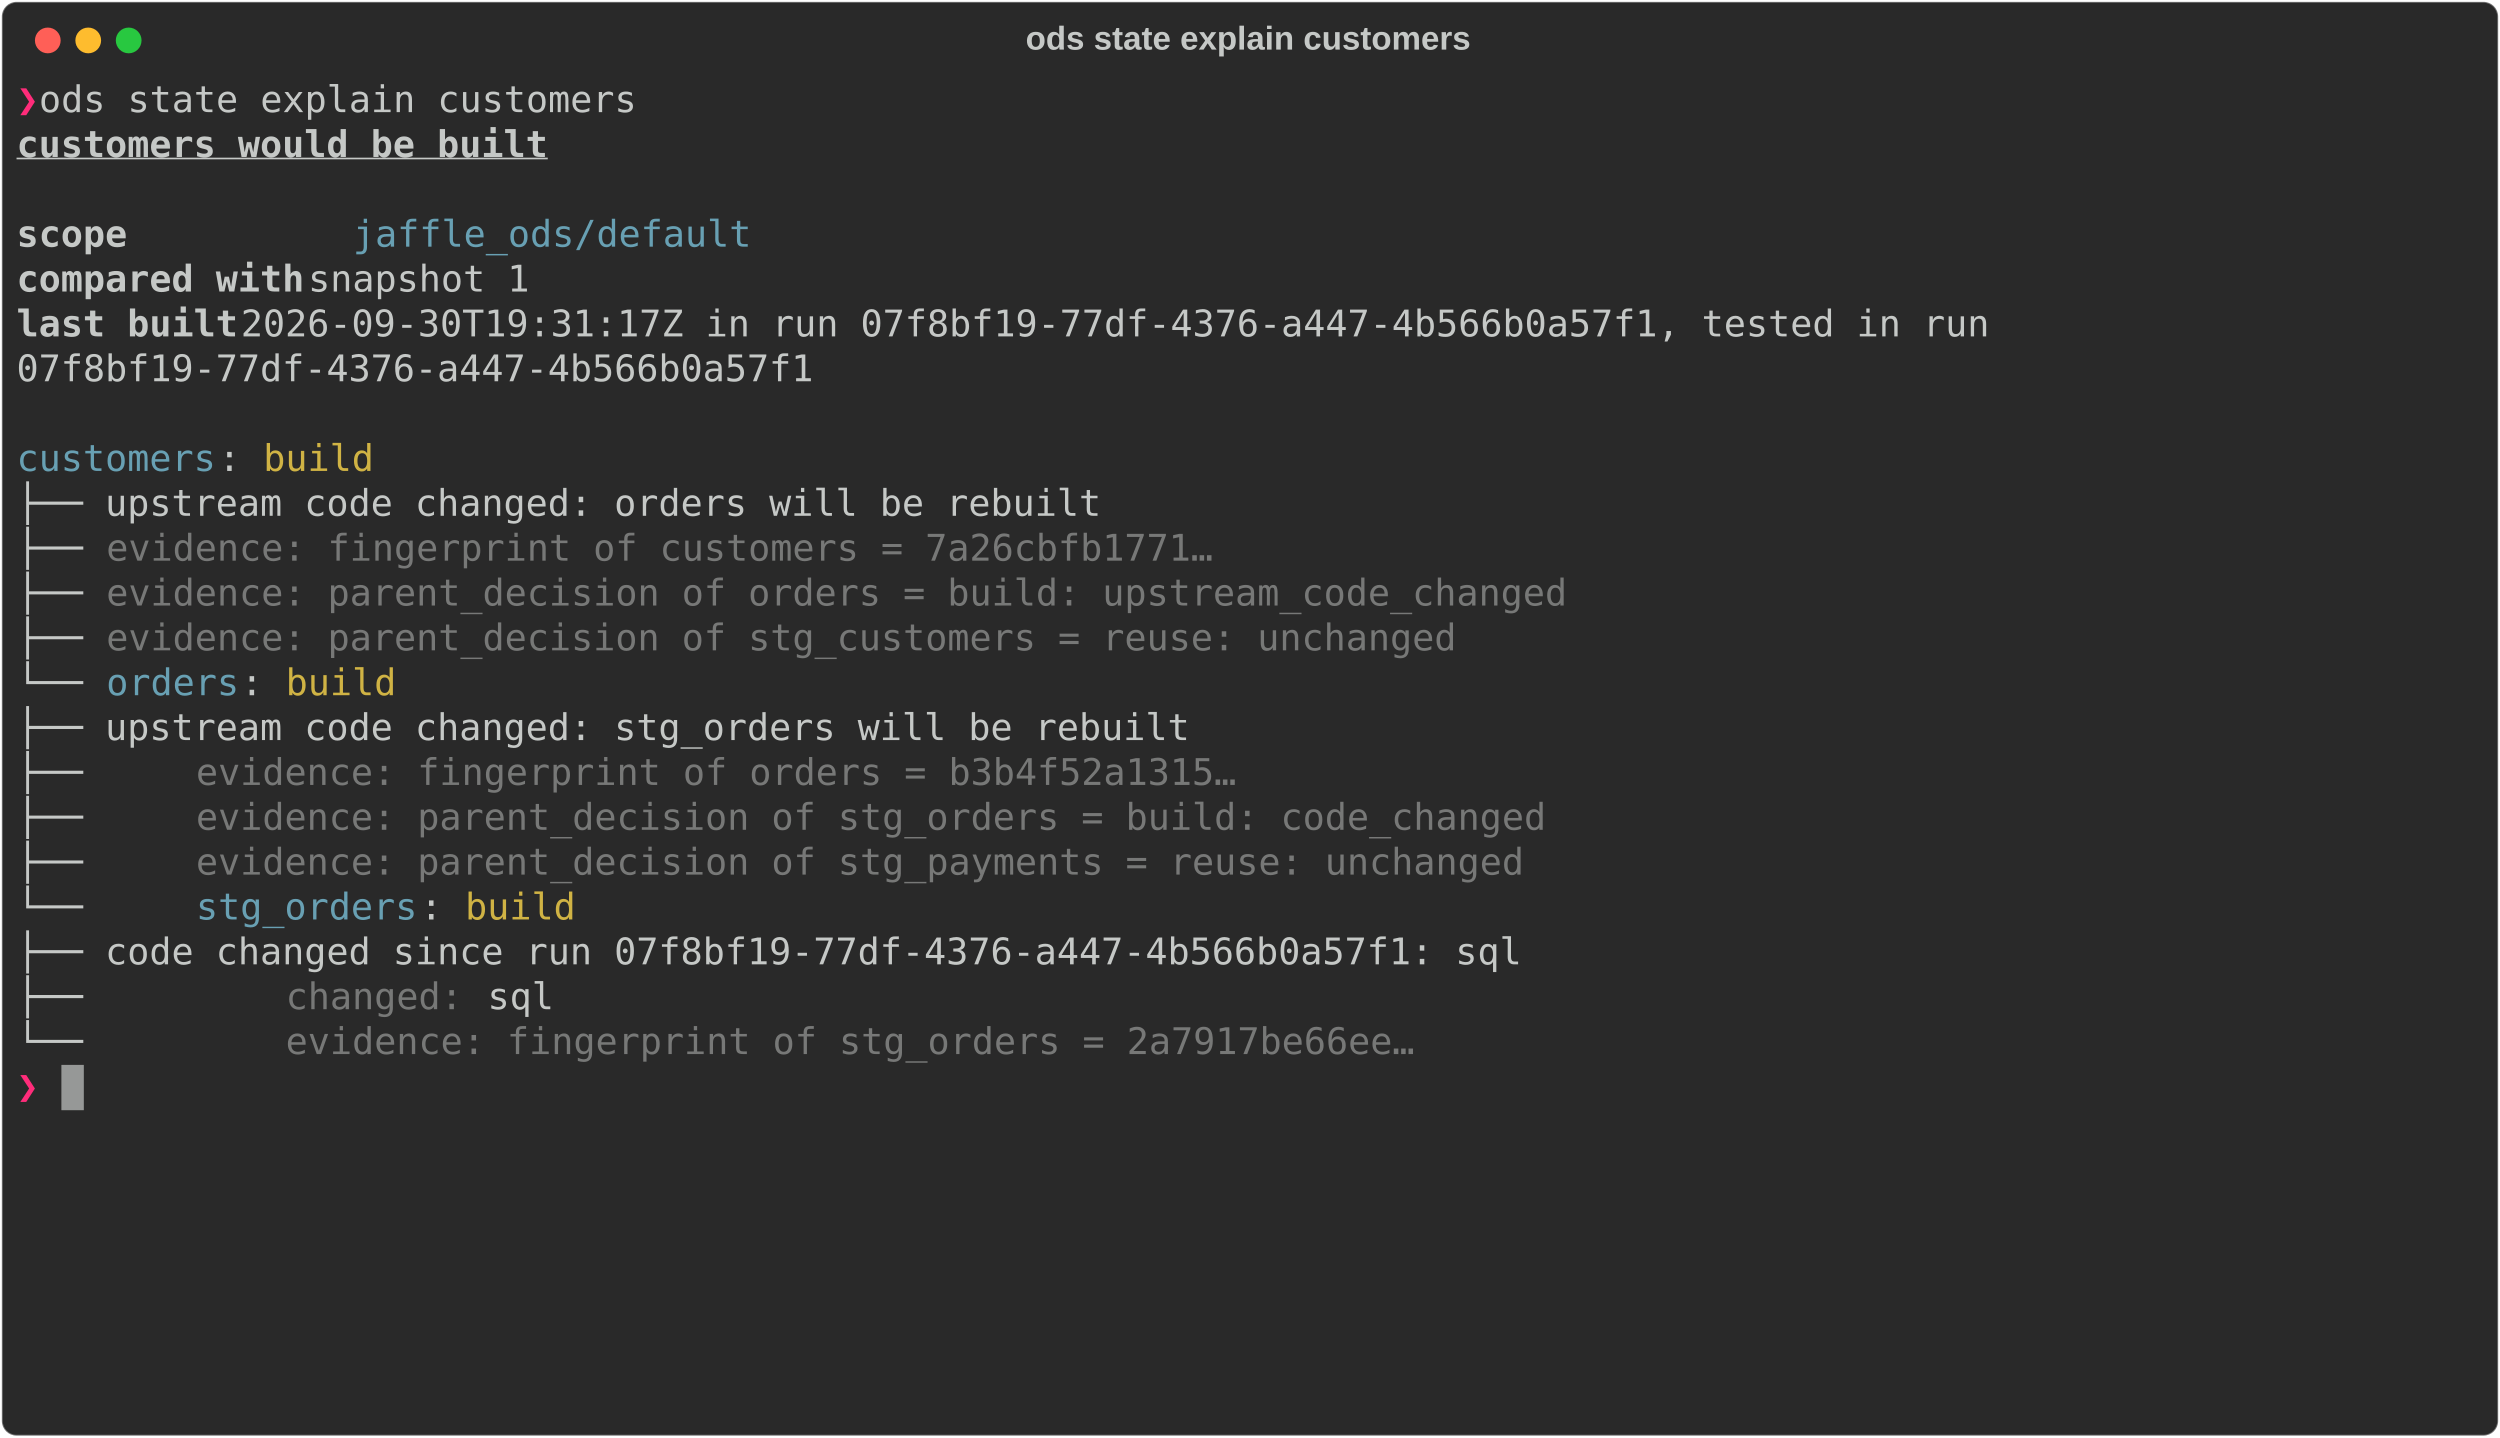
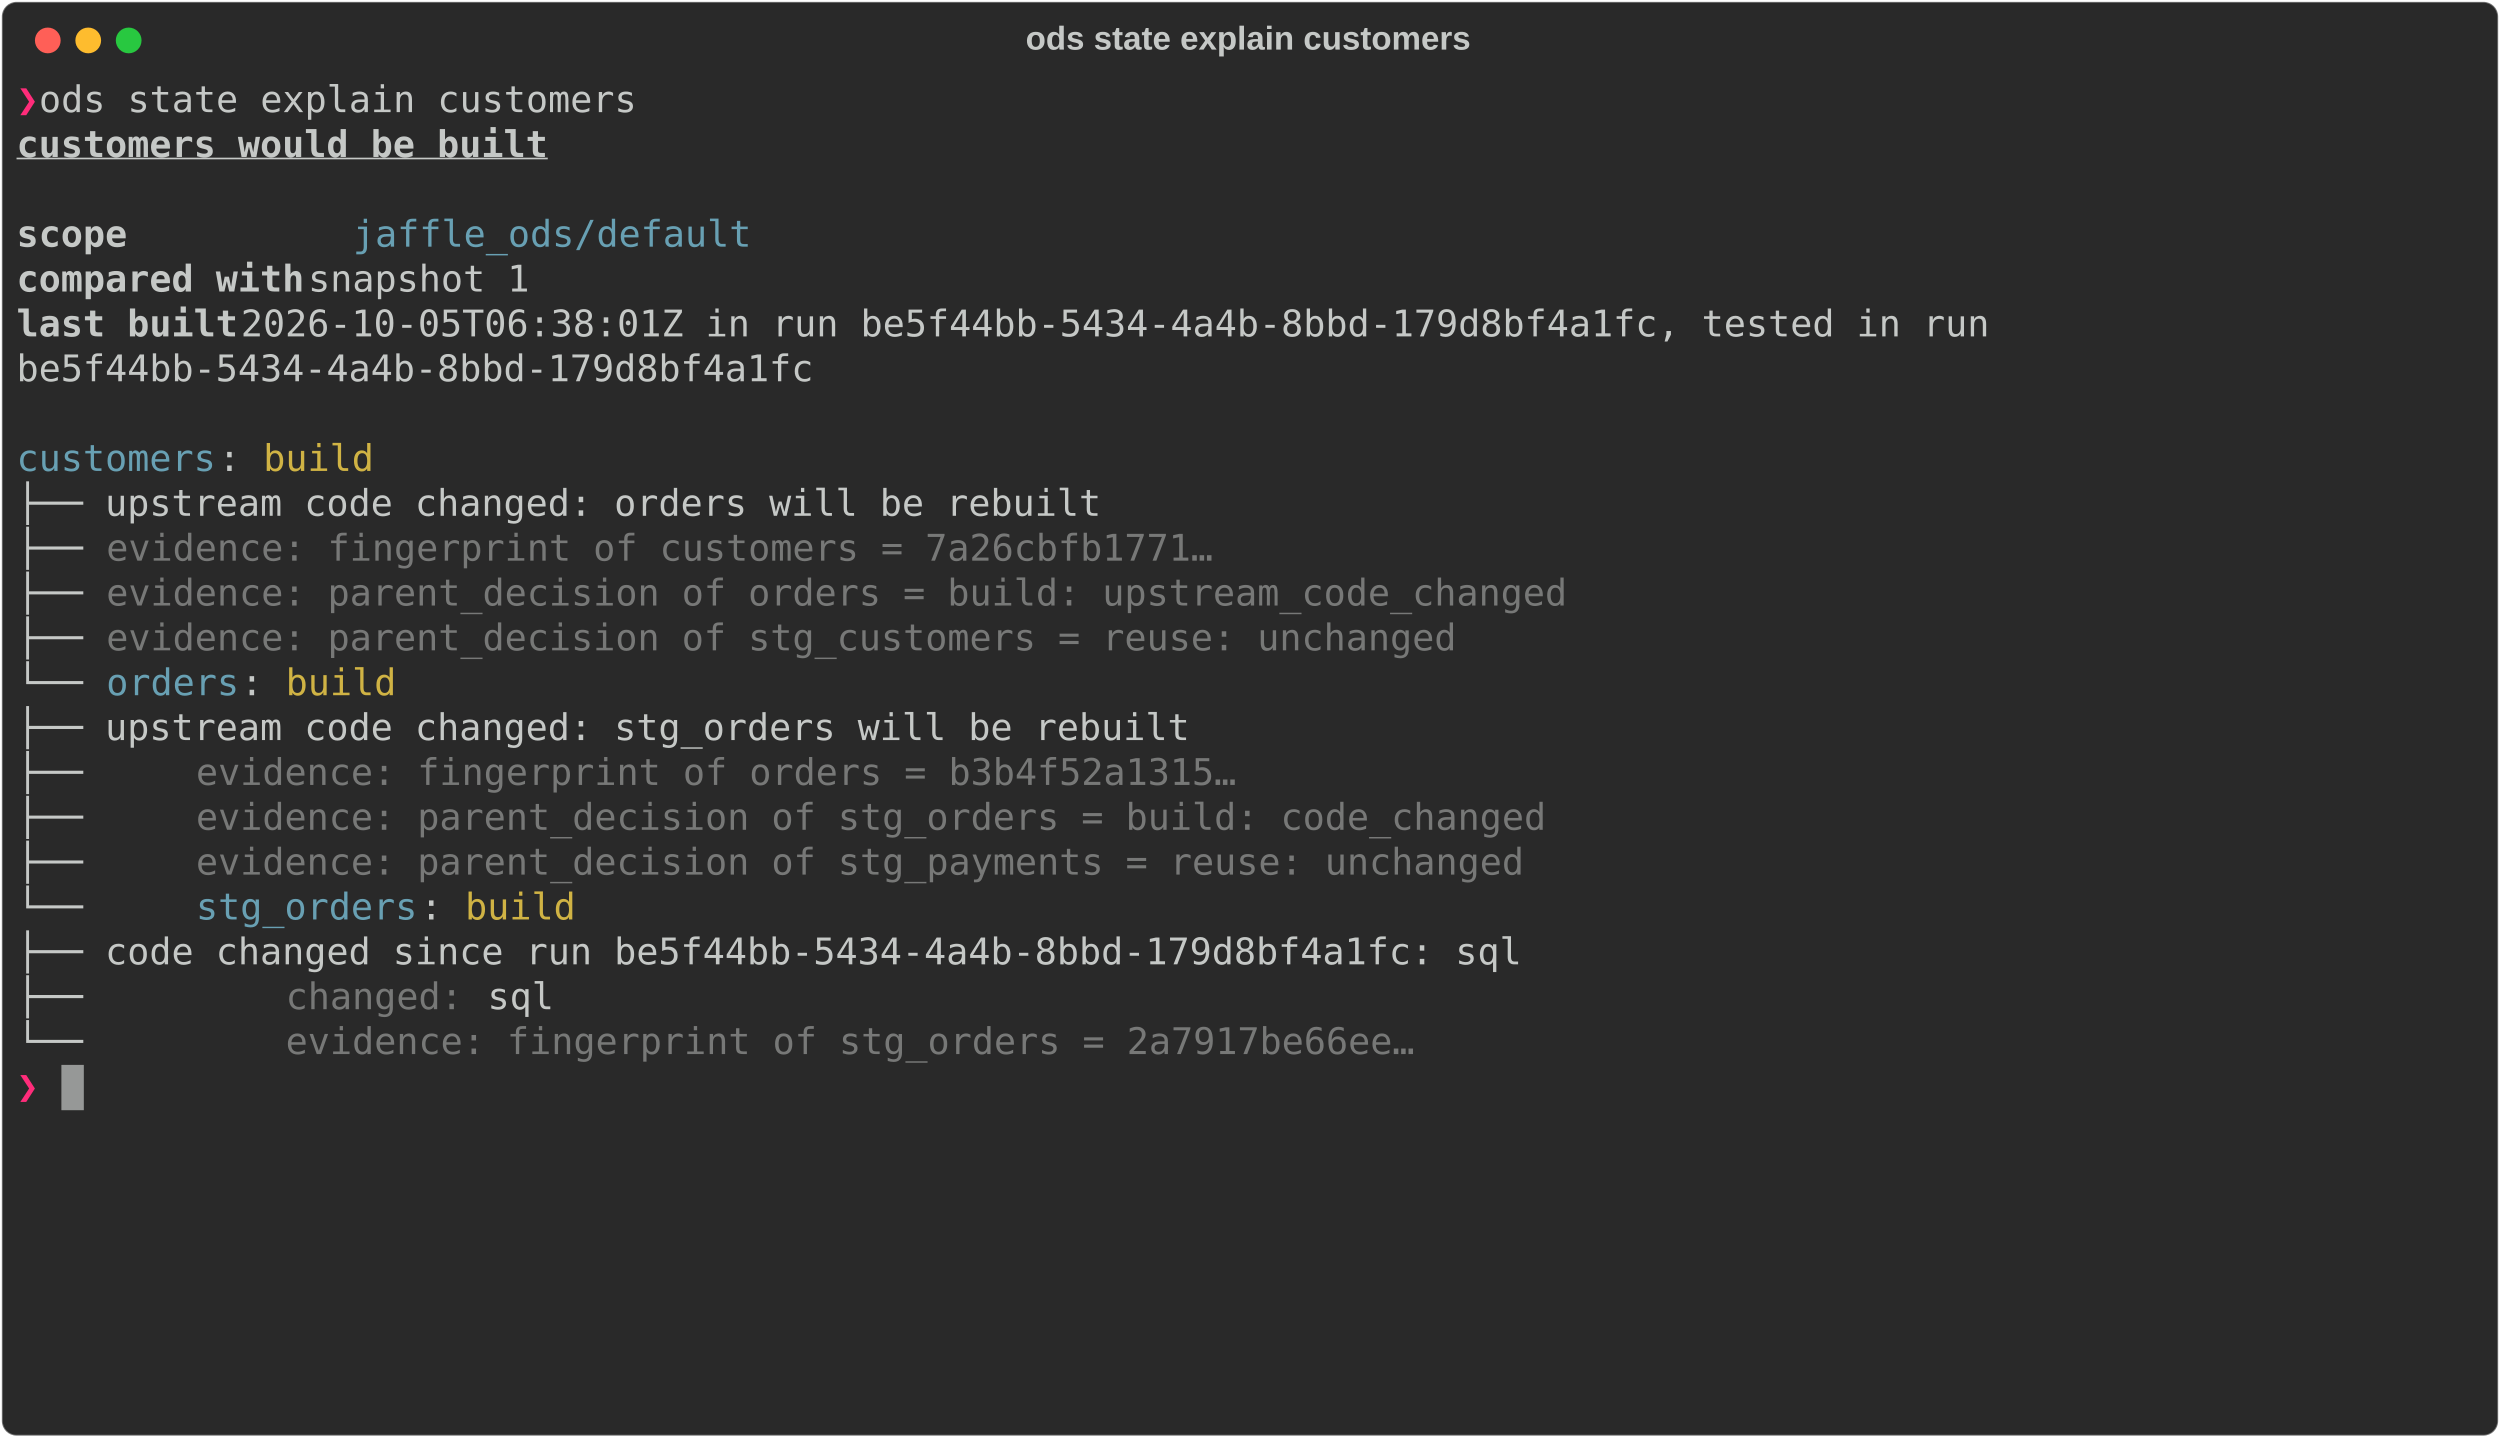
<svg xmlns="http://www.w3.org/2000/svg" class="rich-terminal" viewBox="0 0 1360 782.0">
  <style>

    @font-face {
        font-family: "Fira Code";
        src: local("FiraCode-Regular"),
                url("https://cdnjs.cloudflare.com/ajax/libs/firacode/6.2.0/woff2/FiraCode-Regular.woff2") format("woff2"),
                url("https://cdnjs.cloudflare.com/ajax/libs/firacode/6.2.0/woff/FiraCode-Regular.woff") format("woff");
        font-style: normal;
        font-weight: 400;
    }
    @font-face {
        font-family: "Fira Code";
        src: local("FiraCode-Bold"),
                url("https://cdnjs.cloudflare.com/ajax/libs/firacode/6.2.0/woff2/FiraCode-Bold.woff2") format("woff2"),
                url("https://cdnjs.cloudflare.com/ajax/libs/firacode/6.2.0/woff/FiraCode-Bold.woff") format("woff");
        font-style: bold;
        font-weight: 700;
    }

    .rich-record-matrix {
        font-family: Fira Code, monospace;
        font-size: 20px;
        line-height: 24.4px;
        font-variant-east-asian: full-width;
    }

    .rich-record-title {
        font-size: 18px;
        font-weight: bold;
        font-family: arial;
    }

    .rich-record-r1 { fill: #ff2c7a;font-weight: bold }
.rich-record-r2 { fill: #c5c8c6 }
.rich-record-r3 { fill: #c5c8c6;font-weight: bold;text-decoration: underline; }
.rich-record-r4 { fill: #c5c8c6;font-weight: bold }
.rich-record-r5 { fill: #68a0b3 }
.rich-record-r6 { fill: #d0b344 }
.rich-record-r7 { fill: #777877 }
    </style>
  <defs>
    <clipPath id="rich-record-clip-terminal">
      <rect x="0" y="0" width="1341.0" height="731.0" />
    </clipPath>
    <clipPath id="rich-record-line-0">
      <rect x="0" y="1.5" width="1342" height="24.65" />
    </clipPath>
    <clipPath id="rich-record-line-1">
      <rect x="0" y="25.9" width="1342" height="24.65" />
    </clipPath>
    <clipPath id="rich-record-line-2">
      <rect x="0" y="50.3" width="1342" height="24.65" />
    </clipPath>
    <clipPath id="rich-record-line-3">
      <rect x="0" y="74.7" width="1342" height="24.65" />
    </clipPath>
    <clipPath id="rich-record-line-4">
      <rect x="0" y="99.1" width="1342" height="24.65" />
    </clipPath>
    <clipPath id="rich-record-line-5">
      <rect x="0" y="123.5" width="1342" height="24.65" />
    </clipPath>
    <clipPath id="rich-record-line-6">
      <rect x="0" y="147.9" width="1342" height="24.65" />
    </clipPath>
    <clipPath id="rich-record-line-7">
      <rect x="0" y="172.3" width="1342" height="24.65" />
    </clipPath>
    <clipPath id="rich-record-line-8">
      <rect x="0" y="196.7" width="1342" height="24.65" />
    </clipPath>
    <clipPath id="rich-record-line-9">
      <rect x="0" y="221.1" width="1342" height="24.65" />
    </clipPath>
    <clipPath id="rich-record-line-10">
      <rect x="0" y="245.5" width="1342" height="24.65" />
    </clipPath>
    <clipPath id="rich-record-line-11">
      <rect x="0" y="269.9" width="1342" height="24.65" />
    </clipPath>
    <clipPath id="rich-record-line-12">
      <rect x="0" y="294.3" width="1342" height="24.65" />
    </clipPath>
    <clipPath id="rich-record-line-13">
      <rect x="0" y="318.7" width="1342" height="24.65" />
    </clipPath>
    <clipPath id="rich-record-line-14">
      <rect x="0" y="343.1" width="1342" height="24.65" />
    </clipPath>
    <clipPath id="rich-record-line-15">
      <rect x="0" y="367.5" width="1342" height="24.65" />
    </clipPath>
    <clipPath id="rich-record-line-16">
      <rect x="0" y="391.9" width="1342" height="24.65" />
    </clipPath>
    <clipPath id="rich-record-line-17">
      <rect x="0" y="416.3" width="1342" height="24.65" />
    </clipPath>
    <clipPath id="rich-record-line-18">
      <rect x="0" y="440.7" width="1342" height="24.65" />
    </clipPath>
    <clipPath id="rich-record-line-19">
      <rect x="0" y="465.1" width="1342" height="24.65" />
    </clipPath>
    <clipPath id="rich-record-line-20">
      <rect x="0" y="489.5" width="1342" height="24.65" />
    </clipPath>
    <clipPath id="rich-record-line-21">
      <rect x="0" y="513.9" width="1342" height="24.65" />
    </clipPath>
    <clipPath id="rich-record-line-22">
      <rect x="0" y="538.3" width="1342" height="24.65" />
    </clipPath>
    <clipPath id="rich-record-line-23">
      <rect x="0" y="562.7" width="1342" height="24.65" />
    </clipPath>
    <clipPath id="rich-record-line-24">
      <rect x="0" y="587.1" width="1342" height="24.65" />
    </clipPath>
    <clipPath id="rich-record-line-25">
      <rect x="0" y="611.5" width="1342" height="24.65" />
    </clipPath>
    <clipPath id="rich-record-line-26">
      <rect x="0" y="635.9" width="1342" height="24.65" />
    </clipPath>
    <clipPath id="rich-record-line-27">
      <rect x="0" y="660.3" width="1342" height="24.65" />
    </clipPath>
    <clipPath id="rich-record-line-28">
      <rect x="0" y="684.7" width="1342" height="24.65" />
    </clipPath>
  </defs>
  <rect fill="#292929" stroke="rgba(255,255,255,0.35)" stroke-width="1" x="1" y="1" width="1358" height="780" rx="8" />
  <text class="rich-record-title" fill="#c5c8c6" text-anchor="middle" x="679" y="27">ods state explain customers</text>
  <g transform="translate(26,22)">
    <circle cx="0" cy="0" r="7" fill="#ff5f57" />
    <circle cx="22" cy="0" r="7" fill="#febc2e" />
    <circle cx="44" cy="0" r="7" fill="#28c840" />
  </g>
  <g transform="translate(9, 41)" clip-path="url(#rich-record-clip-terminal)">
    <g class="rich-record-matrix">
      <text class="rich-record-r1" x="0" y="20" textLength="12.2" clip-path="url(#rich-record-line-0)">❯</text>
      <text class="rich-record-r2" x="12.2" y="20" textLength="1329.8" clip-path="url(#rich-record-line-0)"> ods state explain customers                                                                                 </text>
      <text class="rich-record-r2" x="1342" y="20" textLength="12.2" clip-path="url(#rich-record-line-0)">
</text>
      <text class="rich-record-r3" x="0" y="44.4" textLength="292.8" clip-path="url(#rich-record-line-1)">customers would be built</text>
      <text class="rich-record-r2" x="1342" y="44.4" textLength="12.2" clip-path="url(#rich-record-line-1)">
</text>
      <text class="rich-record-r2" x="1342" y="68.8" textLength="12.2" clip-path="url(#rich-record-line-2)">
</text>
      <text class="rich-record-r4" x="0" y="93.2" textLength="61" clip-path="url(#rich-record-line-3)">scope</text>
      <text class="rich-record-r5" x="183" y="93.2" textLength="219.6" clip-path="url(#rich-record-line-3)">jaffle_ods/default</text>
      <text class="rich-record-r2" x="1342" y="93.2" textLength="12.2" clip-path="url(#rich-record-line-3)">
</text>
      <text class="rich-record-r4" x="0" y="117.6" textLength="158.6" clip-path="url(#rich-record-line-4)">compared with</text>
      <text class="rich-record-r2" x="158.6" y="117.6" textLength="1183.4" clip-path="url(#rich-record-line-4)">  snapshot 1                                                                                     </text>
      <text class="rich-record-r2" x="1342" y="117.6" textLength="12.2" clip-path="url(#rich-record-line-4)">
</text>
      <text class="rich-record-r4" x="0" y="142" textLength="122" clip-path="url(#rich-record-line-5)">last built</text>
-       <text class="rich-record-r2" x="122" y="142" textLength="1220" clip-path="url(#rich-record-line-5)">     2026-09-30T19:31:17Z in run 07f8bf19-77df-4376-a447-4b566b0a57f1, tested in run                </text>
+       <text class="rich-record-r2" x="122" y="142" textLength="1220" clip-path="url(#rich-record-line-5)">     2026-10-05T06:38:01Z in run be5f44bb-5434-4a4b-8bbd-179d8bf4a1fc, tested in run                </text>
      <text class="rich-record-r2" x="1342" y="142" textLength="12.2" clip-path="url(#rich-record-line-5)">
</text>
-       <text class="rich-record-r2" x="0" y="166.4" textLength="1342" clip-path="url(#rich-record-line-6)">07f8bf19-77df-4376-a447-4b566b0a57f1                                                                          </text>
+       <text class="rich-record-r2" x="0" y="166.4" textLength="1342" clip-path="url(#rich-record-line-6)">be5f44bb-5434-4a4b-8bbd-179d8bf4a1fc                                                                          </text>
      <text class="rich-record-r2" x="1342" y="166.4" textLength="12.2" clip-path="url(#rich-record-line-6)">
</text>
      <text class="rich-record-r2" x="1342" y="190.8" textLength="12.2" clip-path="url(#rich-record-line-7)">
</text>
      <text class="rich-record-r5" x="0" y="215.2" textLength="109.8" clip-path="url(#rich-record-line-8)">customers</text>
      <text class="rich-record-r2" x="109.8" y="215.2" textLength="24.4" clip-path="url(#rich-record-line-8)">: </text>
      <text class="rich-record-r6" x="134.2" y="215.2" textLength="61" clip-path="url(#rich-record-line-8)">build</text>
      <text class="rich-record-r2" x="1342" y="215.2" textLength="12.2" clip-path="url(#rich-record-line-8)">
</text>
      <text class="rich-record-r2" x="0" y="239.6" textLength="1342" clip-path="url(#rich-record-line-9)">├── upstream code changed: orders will be rebuilt                                                             </text>
      <text class="rich-record-r2" x="1342" y="239.6" textLength="12.2" clip-path="url(#rich-record-line-9)">
</text>
      <text class="rich-record-r2" x="0" y="264" textLength="48.8" clip-path="url(#rich-record-line-10)">├── </text>
      <text class="rich-record-r7" x="48.8" y="264" textLength="610" clip-path="url(#rich-record-line-10)">evidence: fingerprint of customers = 7a26cbfb1771…</text>
      <text class="rich-record-r2" x="1342" y="264" textLength="12.2" clip-path="url(#rich-record-line-10)">
</text>
      <text class="rich-record-r2" x="0" y="288.4" textLength="48.8" clip-path="url(#rich-record-line-11)">├── </text>
      <text class="rich-record-r7" x="48.8" y="288.4" textLength="805.2" clip-path="url(#rich-record-line-11)">evidence: parent_decision of orders = build: upstream_code_changed</text>
      <text class="rich-record-r2" x="1342" y="288.4" textLength="12.2" clip-path="url(#rich-record-line-11)">
</text>
      <text class="rich-record-r2" x="0" y="312.8" textLength="48.8" clip-path="url(#rich-record-line-12)">├── </text>
      <text class="rich-record-r7" x="48.8" y="312.8" textLength="744.2" clip-path="url(#rich-record-line-12)">evidence: parent_decision of stg_customers = reuse: unchanged</text>
      <text class="rich-record-r2" x="1342" y="312.8" textLength="12.2" clip-path="url(#rich-record-line-12)">
</text>
      <text class="rich-record-r2" x="0" y="337.2" textLength="48.8" clip-path="url(#rich-record-line-13)">└── </text>
      <text class="rich-record-r5" x="48.8" y="337.2" textLength="73.2" clip-path="url(#rich-record-line-13)">orders</text>
      <text class="rich-record-r2" x="122" y="337.2" textLength="24.4" clip-path="url(#rich-record-line-13)">: </text>
      <text class="rich-record-r6" x="146.4" y="337.2" textLength="61" clip-path="url(#rich-record-line-13)">build</text>
      <text class="rich-record-r2" x="1342" y="337.2" textLength="12.2" clip-path="url(#rich-record-line-13)">
</text>
      <text class="rich-record-r2" x="0" y="361.6" textLength="1342" clip-path="url(#rich-record-line-14)">    ├── upstream code changed: stg_orders will be rebuilt                                                     </text>
      <text class="rich-record-r2" x="1342" y="361.6" textLength="12.2" clip-path="url(#rich-record-line-14)">
</text>
      <text class="rich-record-r2" x="0" y="386" textLength="97.6" clip-path="url(#rich-record-line-15)">    ├── </text>
      <text class="rich-record-r7" x="97.6" y="386" textLength="573.4" clip-path="url(#rich-record-line-15)">evidence: fingerprint of orders = b3b4f52a1315…</text>
      <text class="rich-record-r2" x="1342" y="386" textLength="12.2" clip-path="url(#rich-record-line-15)">
</text>
      <text class="rich-record-r2" x="0" y="410.4" textLength="97.6" clip-path="url(#rich-record-line-16)">    ├── </text>
      <text class="rich-record-r7" x="97.6" y="410.4" textLength="744.2" clip-path="url(#rich-record-line-16)">evidence: parent_decision of stg_orders = build: code_changed</text>
      <text class="rich-record-r2" x="1342" y="410.4" textLength="12.2" clip-path="url(#rich-record-line-16)">
</text>
      <text class="rich-record-r2" x="0" y="434.8" textLength="97.6" clip-path="url(#rich-record-line-17)">    ├── </text>
      <text class="rich-record-r7" x="97.6" y="434.8" textLength="732" clip-path="url(#rich-record-line-17)">evidence: parent_decision of stg_payments = reuse: unchanged</text>
      <text class="rich-record-r2" x="1342" y="434.8" textLength="12.2" clip-path="url(#rich-record-line-17)">
</text>
      <text class="rich-record-r2" x="0" y="459.2" textLength="97.6" clip-path="url(#rich-record-line-18)">    └── </text>
      <text class="rich-record-r5" x="97.6" y="459.2" textLength="122" clip-path="url(#rich-record-line-18)">stg_orders</text>
      <text class="rich-record-r2" x="219.6" y="459.2" textLength="24.4" clip-path="url(#rich-record-line-18)">: </text>
      <text class="rich-record-r6" x="244" y="459.2" textLength="61" clip-path="url(#rich-record-line-18)">build</text>
      <text class="rich-record-r2" x="1342" y="459.2" textLength="12.2" clip-path="url(#rich-record-line-18)">
</text>
-       <text class="rich-record-r2" x="0" y="483.6" textLength="1342" clip-path="url(#rich-record-line-19)">        ├── code changed since run 07f8bf19-77df-4376-a447-4b566b0a57f1: sql                                  </text>
+       <text class="rich-record-r2" x="0" y="483.6" textLength="1342" clip-path="url(#rich-record-line-19)">        ├── code changed since run be5f44bb-5434-4a4b-8bbd-179d8bf4a1fc: sql                                  </text>
      <text class="rich-record-r2" x="1342" y="483.6" textLength="12.2" clip-path="url(#rich-record-line-19)">
</text>
      <text class="rich-record-r2" x="0" y="508" textLength="146.4" clip-path="url(#rich-record-line-20)">        ├── </text>
      <text class="rich-record-r7" x="146.4" y="508" textLength="109.8" clip-path="url(#rich-record-line-20)">changed: </text>
      <text class="rich-record-r2" x="256.2" y="508" textLength="1085.8" clip-path="url(#rich-record-line-20)">sql                                                                                      </text>
      <text class="rich-record-r2" x="1342" y="508" textLength="12.2" clip-path="url(#rich-record-line-20)">
</text>
      <text class="rich-record-r2" x="0" y="532.4" textLength="146.4" clip-path="url(#rich-record-line-21)">        └── </text>
      <text class="rich-record-r7" x="146.4" y="532.4" textLength="622.2" clip-path="url(#rich-record-line-21)">evidence: fingerprint of stg_orders = 2a7917be66ee…</text>
      <text class="rich-record-r2" x="1342" y="532.4" textLength="12.2" clip-path="url(#rich-record-line-21)">
</text>
      <text class="rich-record-r1" x="0" y="556.8" textLength="12.2" clip-path="url(#rich-record-line-22)">❯</text>
      <text class="rich-record-r2" x="1342" y="556.8" textLength="12.2" clip-path="url(#rich-record-line-22)">
</text>
      <text class="rich-record-r2" x="1342" y="581.2" textLength="12.2" clip-path="url(#rich-record-line-23)">
</text>
      <text class="rich-record-r2" x="1342" y="605.6" textLength="12.2" clip-path="url(#rich-record-line-24)">
</text>
      <text class="rich-record-r2" x="1342" y="630" textLength="12.2" clip-path="url(#rich-record-line-25)">
</text>
      <text class="rich-record-r2" x="1342" y="654.4" textLength="12.2" clip-path="url(#rich-record-line-26)">
</text>
      <text class="rich-record-r2" x="1342" y="678.8" textLength="12.2" clip-path="url(#rich-record-line-27)">
</text>
      <text class="rich-record-r2" x="1342" y="703.2" textLength="12.2" clip-path="url(#rich-record-line-28)">
</text>
      <rect x="24.4" y="538.3" width="12.2" height="24.65" fill="#c5c8c6" opacity="0.7" />
    </g>
  </g>
</svg>
